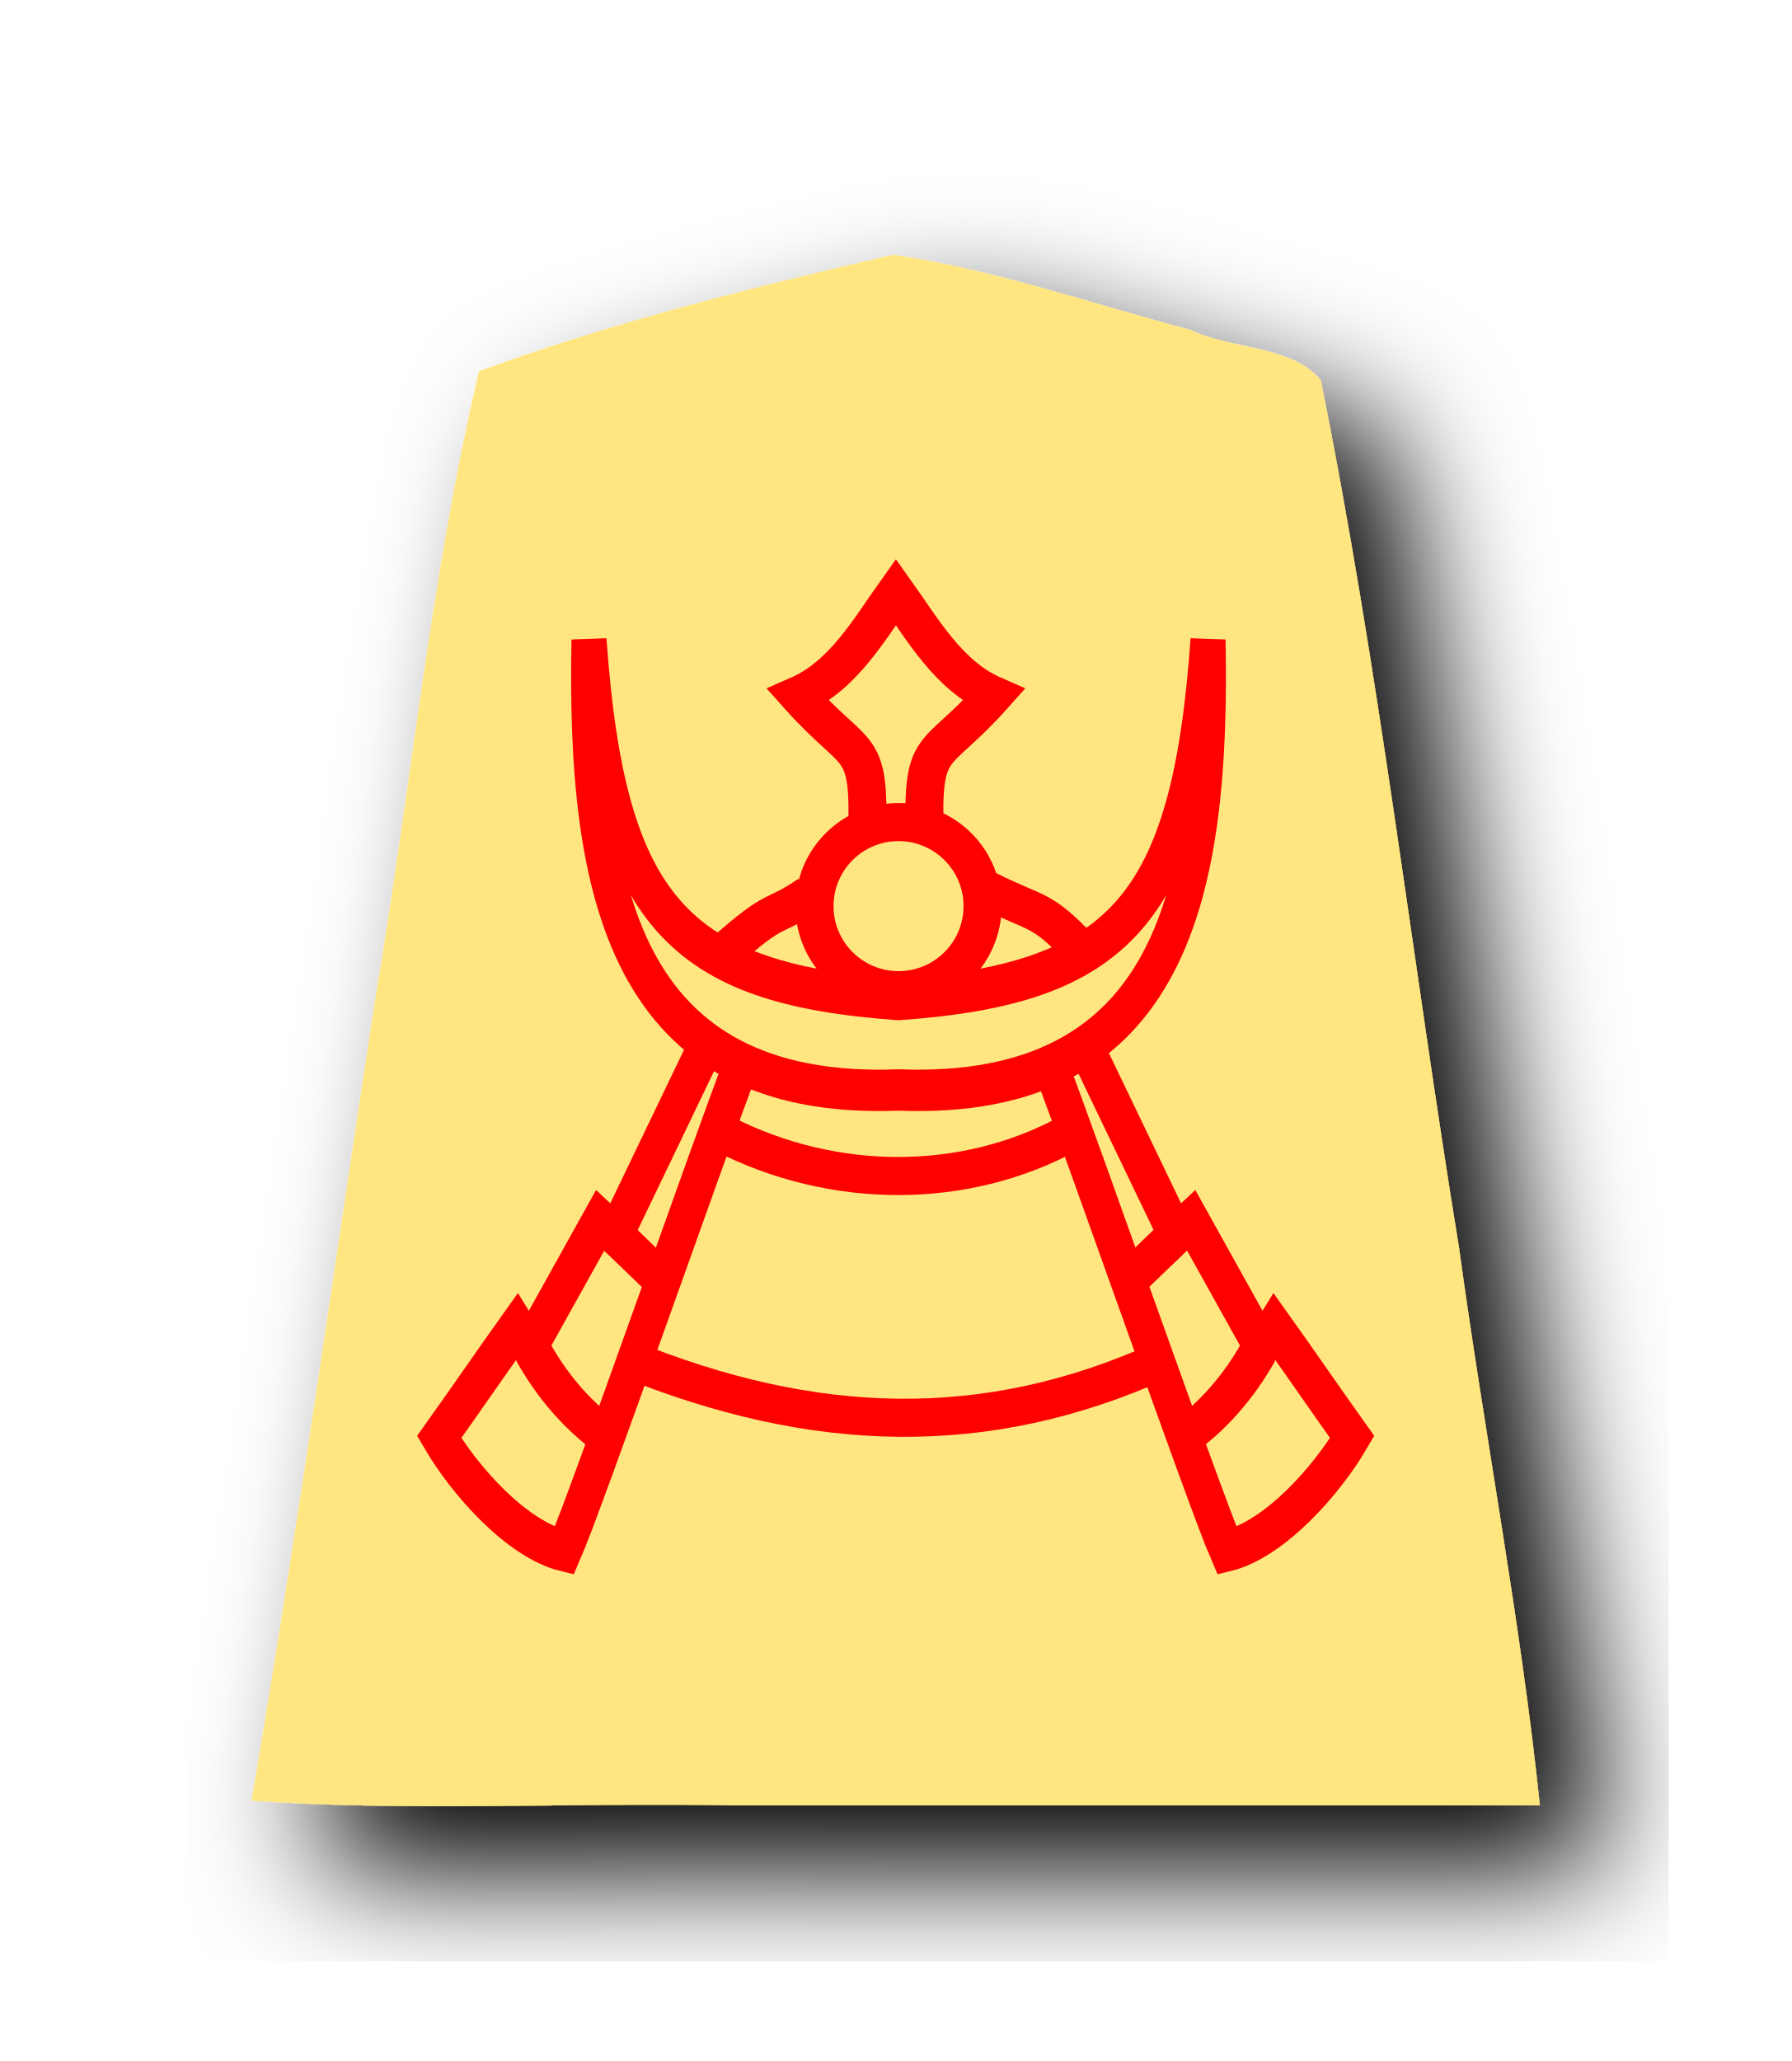
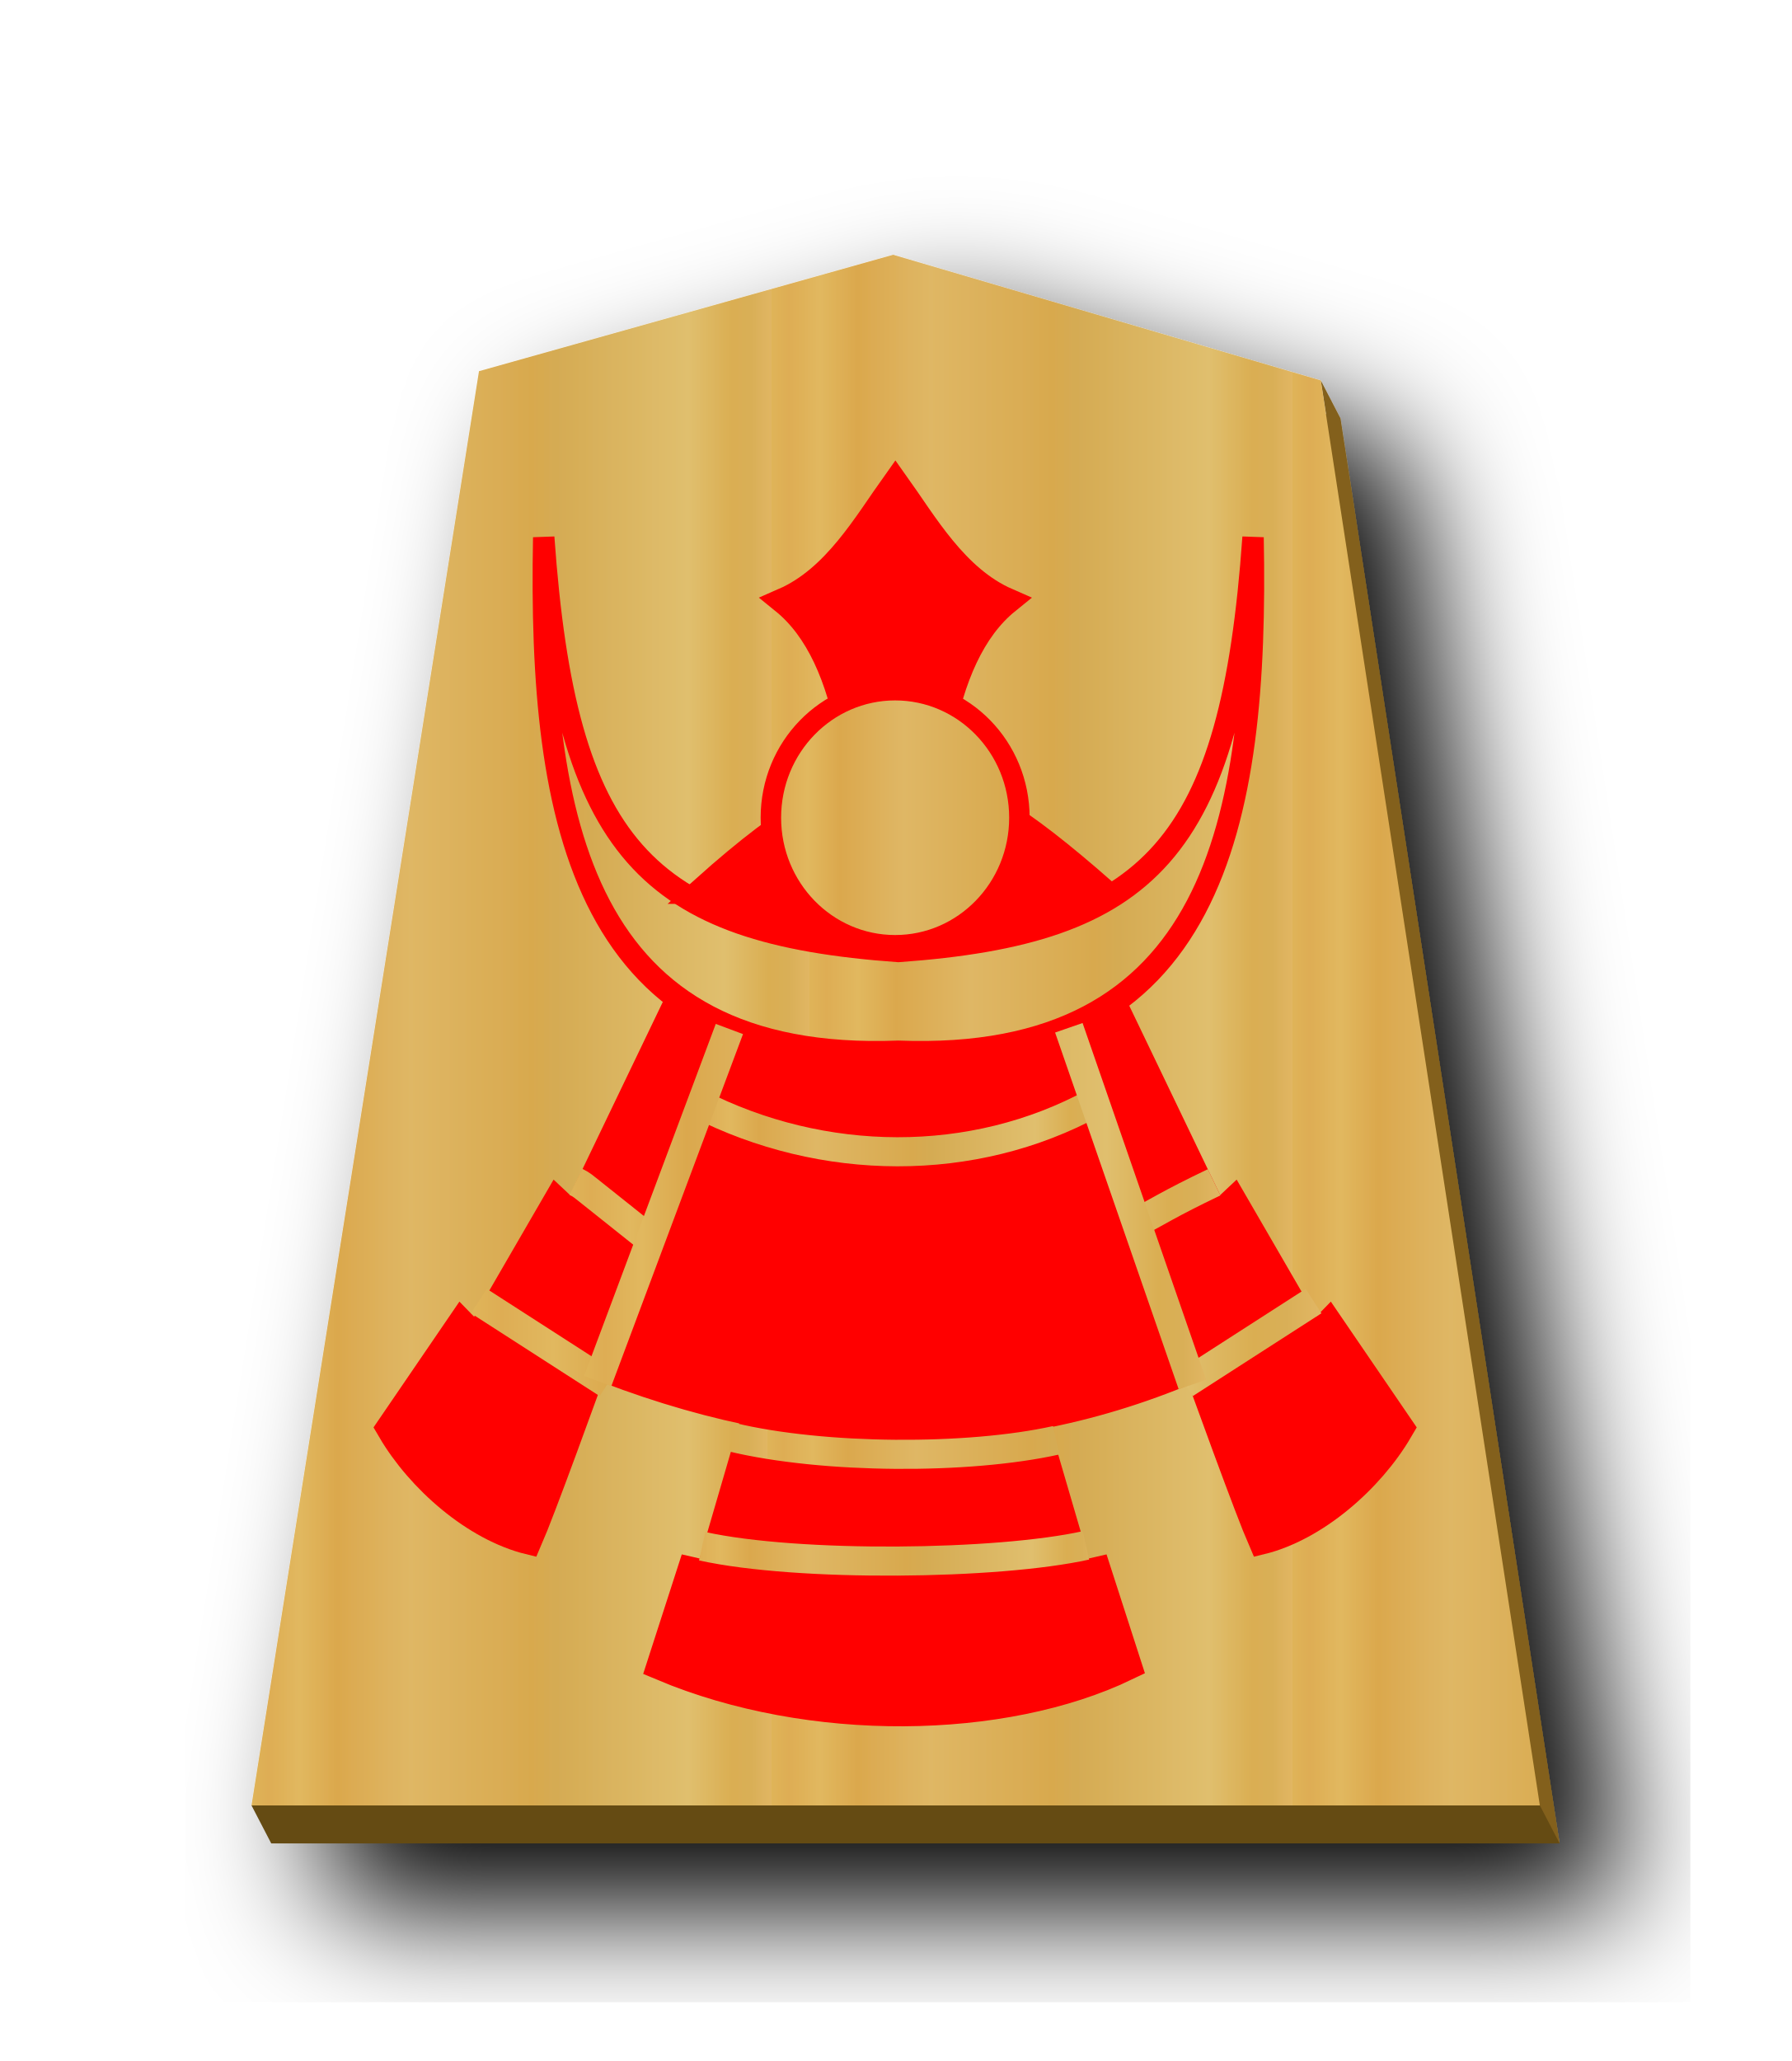
- <svg xmlns="http://www.w3.org/2000/svg" width="52.157" height="60" version="1.1" id="svg1717">
+ <svg xmlns="http://www.w3.org/2000/svg" xmlns:xlink="http://www.w3.org/1999/xlink" width="52.157" height="60" version="1.1" id="svg1717">
  <defs id="defs1721">
    <filter style="color-interpolation-filters:sRGB" id="filter1552">
      <feFlood flood-opacity="0.498" flood-color="rgb(0,0,0)" result="flood" id="feFlood1542" />
      <feComposite in="flood" in2="SourceGraphic" operator="in" result="composite1" id="feComposite1544" />
      <feGaussianBlur in="composite1" stdDeviation="2.5" result="blur" id="feGaussianBlur1546" />
      <feOffset dx="4.57967e-15" dy="4.41314e-15" result="offset" id="feOffset1548" />
      <feComposite in="SourceGraphic" in2="offset" operator="over" result="composite2" id="feComposite1550" />
    </filter>
    <filter style="color-interpolation-filters:sRGB" id="filter1540">
      <feFlood flood-opacity="0.498" flood-color="rgb(0,0,0)" result="flood" id="feFlood1530" />
      <feComposite in="flood" in2="SourceGraphic" operator="in" result="composite1" id="feComposite1532" />
      <feGaussianBlur in="composite1" stdDeviation="2.5" result="blur" id="feGaussianBlur1534" />
      <feOffset dx="4.57967e-15" dy="4.41314e-15" result="offset" id="feOffset1536" />
      <feComposite in="SourceGraphic" in2="offset" operator="over" result="composite2" id="feComposite1538" />
    </filter>
    <filter id="drop-shadow-9">
      <feGaussianBlur in="SourceAlpha" result="blur" stdDeviation="2" id="feGaussianBlur5056" />
      <feOffset result="offsetBlur" dx="2" dy="2" id="feOffset5058" />
      <feBlend in="SourceGraphic" in2="offsetBlur" mode="normal" id="feBlend5060" />
    </filter>
    <filter id="drop-shadow-2">
      <feGaussianBlur in="SourceAlpha" result="blur" stdDeviation="2" id="feGaussianBlur6807" />
      <feOffset result="offsetBlur" dx="2" dy="2" id="feOffset6809" />
      <feBlend in="SourceGraphic" in2="offsetBlur" mode="normal" id="feBlend6811" />
    </filter>
    <filter id="drop-shadow-2-8">
      <feGaussianBlur in="SourceAlpha" result="blur" stdDeviation="2" id="feGaussianBlur6807-2" />
      <feOffset result="offsetBlur" dx="2" dy="2" id="feOffset6809-8" />
      <feBlend in="SourceGraphic" in2="offsetBlur" mode="normal" id="feBlend6811-0" />
    </filter>
    <filter id="drop-shadow-6">
      <feGaussianBlur in="SourceAlpha" result="blur" stdDeviation="2" id="feGaussianBlur5056-9" />
      <feOffset result="offsetBlur" dx="2" dy="2" id="feOffset5058-0" />
      <feBlend in="SourceGraphic" in2="offsetBlur" mode="normal" id="feBlend5060-9" />
    </filter>
    <filter id="drop-shadow-27">
      <feGaussianBlur in="SourceAlpha" result="blur" stdDeviation="2" id="feGaussianBlur5056-5" />
      <feOffset result="offsetBlur" dx="2" dy="2" id="feOffset5058-6" />
      <feBlend in="SourceGraphic" in2="offsetBlur" mode="normal" id="feBlend5060-96" />
    </filter>
    <filter id="drop-shadow-2-88">
      <feGaussianBlur in="SourceAlpha" result="blur" stdDeviation="2" id="feGaussianBlur6807-1" />
      <feOffset result="offsetBlur" dx="2" dy="2" id="feOffset6809-5" />
      <feBlend in="SourceGraphic" in2="offsetBlur" mode="normal" id="feBlend6811-7" />
    </filter>
    <filter id="drop-shadow-2-6">
      <feGaussianBlur in="SourceAlpha" result="blur" stdDeviation="2" id="feGaussianBlur6807-4" />
      <feOffset result="offsetBlur" dx="2" dy="2" id="feOffset6809-6" />
      <feBlend in="SourceGraphic" in2="offsetBlur" mode="normal" id="feBlend6811-8" />
    </filter>
    <filter id="drop-shadow-62">
      <feGaussianBlur in="SourceAlpha" result="blur" stdDeviation="2" id="feGaussianBlur5056-7" />
      <feOffset result="offsetBlur" dx="2" dy="2" id="feOffset5058-9" />
      <feBlend in="SourceGraphic" in2="offsetBlur" mode="normal" id="feBlend5060-1" />
    </filter>
    <filter id="drop-shadow-1">
      <feGaussianBlur in="SourceAlpha" result="blur" stdDeviation="2" id="feGaussianBlur5056-0" />
      <feOffset result="offsetBlur" dx="2" dy="2" id="feOffset5058-7" />
      <feBlend in="SourceGraphic" in2="offsetBlur" mode="normal" id="feBlend5060-4" />
    </filter>
    <filter id="drop-shadow-2-67">
      <feGaussianBlur in="SourceAlpha" result="blur" stdDeviation="2" id="feGaussianBlur6807-7" />
      <feOffset result="offsetBlur" dx="2" dy="2" id="feOffset6809-4" />
      <feBlend in="SourceGraphic" in2="offsetBlur" mode="normal" id="feBlend6811-74" />
    </filter>
    <filter id="drop-shadow-2-86">
      <feGaussianBlur in="SourceAlpha" result="blur" stdDeviation="2" id="feGaussianBlur6807-6" />
      <feOffset result="offsetBlur" dx="2" dy="2" id="feOffset6809-9" />
      <feBlend in="SourceGraphic" in2="offsetBlur" mode="normal" id="feBlend6811-1" />
    </filter>
    <filter id="drop-shadow-22">
      <feGaussianBlur in="SourceAlpha" result="blur" stdDeviation="2" id="feGaussianBlur5056-0-5" />
      <feOffset result="offsetBlur" dx="2" dy="2" id="feOffset5058-0-0" />
      <feBlend in="SourceGraphic" in2="offsetBlur" mode="normal" id="feBlend5060-0" />
    </filter>
+     <linearGradient id="linearGradient12530">
+       <stop style="stop-color:#dfb459;stop-opacity:1" offset="0" id="stop12526" />
+       <stop id="stop16843" offset="0.033" style="stop-color:#dead54;stop-opacity:1" />
+       <stop id="stop12556" offset="0.093" style="stop-color:#e1b85f;stop-opacity:1" />
+       <stop id="stop12532" offset="0.165" style="stop-color:#dba84d;stop-opacity:1" />
+       <stop style="stop-color:#dfb765;stop-opacity:1" offset="0.305" id="stop12564" />
+       <stop style="stop-color:#d8a94e;stop-opacity:1" offset="0.539" id="stop12558" />
+       <stop id="stop12562" offset="0.586" style="stop-color:#d5ab53;stop-opacity:1" />
+       <stop style="stop-color:#e0bf6e;stop-opacity:1" offset="0.84" id="stop12534" />
+       <stop id="stop16845" offset="0.924" style="stop-color:#daae52;stop-opacity:1" />
+       <stop id="stop12560" offset="0.962" style="stop-color:#d9af57;stop-opacity:1" />
+       <stop style="stop-color:#e1b663;stop-opacity:1" offset="1" id="stop12528" />
+     </linearGradient>
+     <filter id="drop-shadow-6-9">
+       <feGaussianBlur in="SourceAlpha" result="blur" stdDeviation="2" id="feGaussianBlur5056-9-0" />
+       <feOffset result="offsetBlur" dx="2" dy="2" id="feOffset5058-0-2" />
+       <feBlend in="SourceGraphic" in2="offsetBlur" mode="normal" id="feBlend5060-9-0" />
+     </filter>
+     <linearGradient xlink:href="#linearGradient12530" id="linearGradient59009" x1="-30.849" y1="30.267" x2="-14.721" y2="30.267" gradientUnits="userSpaceOnUse" spreadMethod="repeat" />
+     <filter id="drop-shadow-5">
+       <feGaussianBlur in="SourceAlpha" result="blur" stdDeviation="2" id="feGaussianBlur5056-6" />
+       <feOffset result="offsetBlur" dx="2" dy="2" id="feOffset5058-2" />
+       <feBlend in="SourceGraphic" in2="offsetBlur" mode="normal" id="feBlend5060-8" />
+     </filter>
+     <filter id="drop-shadow-5-3">
+       <feGaussianBlur in="SourceAlpha" result="blur" stdDeviation="2" id="feGaussianBlur5056-6-0" />
+       <feOffset result="offsetBlur" dx="2" dy="2" id="feOffset5058-2-5" />
+       <feBlend in="SourceGraphic" in2="offsetBlur" mode="normal" id="feBlend5060-8-2" />
+     </filter>
+     <linearGradient xlink:href="#linearGradient12530" id="linearGradient64306" x1="9.1" y1="23.825" x2="22.307" y2="23.825" gradientUnits="userSpaceOnUse" spreadMethod="repeat" />
+     <linearGradient xlink:href="#linearGradient12530" id="linearGradient64314" x1="-34.461" y1="223.715" x2="230.344" y2="223.715" gradientUnits="userSpaceOnUse" spreadMethod="repeat" />
+     <linearGradient xlink:href="#linearGradient12530" id="linearGradient64372" x1="7.714" y1="45.248" x2="19.853" y2="45.248" gradientUnits="userSpaceOnUse" spreadMethod="repeat" />
+     <linearGradient xlink:href="#linearGradient12530" id="linearGradient64374" x1="8.13" y1="42.128" x2="22.351" y2="42.128" gradientUnits="userSpaceOnUse" spreadMethod="repeat" />
+     <linearGradient xlink:href="#linearGradient12530" id="linearGradient64376" x1="303.244" y1="93.368" x2="332.257" y2="93.368" gradientUnits="userSpaceOnUse" />
+     <linearGradient xlink:href="#linearGradient12530" id="linearGradient64378" x1="305.241" y1="90.705" x2="327.624" y2="90.705" gradientUnits="userSpaceOnUse" />
+     <linearGradient xlink:href="#linearGradient12530" id="linearGradient64380" x1="304.947" y1="93.29" x2="326.339" y2="93.29" gradientUnits="userSpaceOnUse" />
+     <linearGradient xlink:href="#linearGradient12530" id="linearGradient64382" x1="277.179" y1="142.935" x2="291.253" y2="142.935" gradientUnits="userSpaceOnUse" />
  </defs>
  <filter id="drop-shadow">
    <feGaussianBlur in="SourceAlpha" result="blur" stdDeviation="2" id="feGaussianBlur1692" />
    <feOffset result="offsetBlur" dx="2" dy="2" id="feOffset1694" />
    <feBlend in="SourceGraphic" in2="offsetBlur" mode="normal" id="feBlend1696" />
  </filter>
-   <g style="display:inline" id="g8035" transform="translate(-176.1826,-13.83167)">
-     <g style="display:inline;fill:#ffe680;fill-opacity:1;filter:url(#drop-shadow-22)" id="g5079-7" transform="matrix(0.9393427,0,0,0.9393427,212.483,15.38961)">
-       <path style="fill:#ffe680;fill-opacity:1" id="path5063-6" d="m -10.96,6.237 c -4.319,1 -8.69,2.088 -12.838,3.608 -1.492,6.331 -2.103,12.88 -3.191,19.305 -1.285,8.332 -2.439,16.689 -3.86,24.997 4.847,0.346 10,0.05 14.963,0.148 H 9.085 c -0.585,-5.657 -1.718,-11.523 -2.502,-17.26 -1.462,-8.96 -2.486,-18.012 -4.288,-26.903 -0.885,-1.093 -2.799,-0.957 -4.037,-1.564 -3.053,-0.81 -6.099,-1.875 -9.218,-2.332 z" />
+   <g transform="matrix(0.9393427,0,0,0.9393427,36.30043,1.557944)" id="g5079-7" style="display:inline;fill:#fecb00;fill-opacity:1;filter:url(#drop-shadow-22)">
+     <path style="fill:#83611c;fill-opacity:1;stroke-width:0.939" d="M 26.58 8.521 L 14.52 11.91 L 7.896 53.664 L 45.408 53.664 L 39.031 12.182 L 38.457 11.076 L 38.611 12.059 L 26.58 8.521 z " transform="matrix(1.064574,0,0,1.064574,-38.6445,-1.658547)" id="path59011" />
+     <path d="m -10.96,6.237 -12.838,3.608 -7.051,44.45 39.934,2.8e-5 -6.79,-44.163 z" id="path5063-6" style="fill:url(#linearGradient59009);fill-opacity:1;" />
+   </g>
+   <path style="fill:#654b13;stroke:none;stroke-width:1px;stroke-linecap:butt;stroke-linejoin:miter;stroke-opacity:1;fill-opacity:1" d="M 7.897,53.665 7.323,52.56 l 37.512,2.6e-5 0.575,1.105 z" id="path59015" />
+   <g transform="translate(-0.01614613,-0.01941934)" id="g64186">
+     <g style="display:inline;stroke-width:1;stroke-miterlimit:4;stroke-dasharray:none" transform="matrix(0.8466389,0,0,0.8466389,-240.9953,-43.85038)" id="g4765-8-0">
+       <g style="stroke-width:1;stroke-miterlimit:4;stroke-dasharray:none" id="g4749-0-5">
+         <g style="stroke-width:1;stroke-miterlimit:4;stroke-dasharray:none" transform="translate(-0.1909194)" id="g4698-6-3">
+           <g id="g4642-5-8" transform="translate(31.46625,-52.3259)" style="stroke:#000000;stroke-width:1;stroke-miterlimit:4;stroke-dasharray:none">
+             <path transform="matrix(0.8817882,0,0,0.8893486,33.59414,15.21736)" id="path4543-7-5-5" d="m 282.83,136.555 c 0.204,-5.886 -0.282,-11.142 -3.009,-13.33 2.021,-0.874 3.211,-2.979 4.365,-4.579 1.153,1.599 2.344,3.705 4.365,4.579 -2.727,2.187 -3.213,7.444 -3.009,13.33 v 4e-5 c -0.479,0.154 -0.912,0.23 -1.356,0.233 -0.444,-0.003 -0.877,-0.079 -1.356,-0.233 z" style="fill:#ff0000;stroke:#ff0000;stroke-width:1;stroke-linecap:butt;stroke-linejoin:miter;stroke-miterlimit:4;stroke-dasharray:none;stroke-opacity:1" />
+             <path id="path4545-5-5" d="M 97.159,111.627 C 94.395,233.017 116.773,335.819 275.143,330.702 433.513,335.819 455.891,233.017 453.127,111.627 442.062,243.914 401.615,279.031 275.143,286.665 148.672,279.031 108.224,243.914 97.159,111.627 Z" style="fill:url(#linearGradient64314);stroke:#ff0000;stroke-width:10.736;stroke-linecap:butt;stroke-linejoin:miter;stroke-miterlimit:4;stroke-dasharray:none;stroke-opacity:1;fill-opacity:1" transform="matrix(0.06852995,0,0,0.08094496,265.4334,113.5891)" />
+             <path id="path4555-4-5" d="m 166.796,305.119 -54.464,95.975 -8.754,-6.962 -40.051,58.521 -7.822,-6.797 -35.583,44.11 c 14.216,20.56 41.844,41.307 69.676,47.014 13.293,-25.846 76.279,-177.737 95.178,-219.282 m 195.234,-12.578 54.464,95.975 8.754,-6.962 40.051,58.521 7.822,-6.797 35.583,44.11 c -14.216,20.56 -41.844,41.307 -69.676,47.014 -13.293,-25.846 -76.279,-177.737 -95.178,-219.282" style="fill:#ff0000;stroke:#ff0000;stroke-width:13.427;stroke-linecap:butt;stroke-linejoin:miter;stroke-miterlimit:4;stroke-dasharray:none;stroke-opacity:1" transform="matrix(0.06852995,0,0,0.08094496,265.4334,113.5891)" />
+             <path id="path4559-6-1" d="m 273.596,150.941 c 7.368,2.998 14.491,3.094 21.344,0 l -4.026,-11.426 c -4.026,1.6 -9.195,1.934 -13.229,-0.091 z" style="fill:#ff0000;stroke:#ff0000;stroke-width:0.985;stroke-linecap:butt;stroke-linejoin:miter;stroke-miterlimit:4;stroke-dasharray:none;stroke-opacity:1" />
+             <path id="path4553-5-3" d="m 277.406,142.092 c 4.274,2.181 9.44,2.241 13.607,-0.031" style="fill:none;stroke:url(#linearGradient64382);stroke-width:1;stroke-linecap:butt;stroke-linejoin:miter;stroke-miterlimit:4;stroke-dasharray:none;stroke-opacity:1" />
+           </g>
+           <path id="path4667-9-9" d="m 305.46,89.714 c 0.226,0.11 0.292,0.192 0.382,0.255 l 2.239,1.784 m 19.327,-2.022 c -1.58,0.756 -1.927,1.009 -2.891,1.514" style="fill:none;stroke:url(#linearGradient64378);stroke-width:1;stroke-linecap:butt;stroke-linejoin:miter;stroke-miterlimit:4;stroke-dasharray:none;stroke-opacity:1" transform="translate(-0.7954951,2.740039)" />
+           <path transform="translate(-2.069544,4.683662)" style="fill:none;stroke:url(#linearGradient64376);stroke-width:1;stroke-linecap:butt;stroke-linejoin:miter;stroke-miterlimit:4;stroke-dasharray:none;stroke-opacity:1" d="m 303.399,91.871 4.424,2.847 m 24.279,-2.847 -4.424,2.847" id="path4676-2-7" />
+           <path style="fill:none;stroke:url(#linearGradient64380);stroke-width:1;stroke-linecap:butt;stroke-linejoin:miter;stroke-miterlimit:4;stroke-dasharray:none;stroke-opacity:1" d="m 305.415,99.305 4.528,-12.106 m 11.674,-0.042 4.25,12.266" id="path4684-3-1" />
+         </g>
+         <path id="path4726-6-1" d="m 308.939,82.397 c 5.872,-5.234 8.038,-4.799 13.62,0.085 -2.865,1.17 -3.08,1.033 -6.698,1.682 -3.343,-0.681 -2.766,-0.121 -6.921,-1.767 z" style="fill:#ff0000;stroke:#ff0000;stroke-width:1;stroke-linecap:butt;stroke-linejoin:miter;stroke-miterlimit:4;stroke-dasharray:none;stroke-opacity:1" />
+       </g>
    </g>
-     <g id="g10297" style="display:inline;stroke:#ff0000;stroke-width:1.5;stroke-miterlimit:4;stroke-dasharray:none" transform="matrix(0.7388505,0,0,0.7388505,-30.87006,-73.74051)">
-       <g id="g10279" transform="translate(0.5322735,134.8178)" style="stroke:#ff0000;stroke-width:1.5;stroke-miterlimit:4;stroke-dasharray:none">
-         <path transform="matrix(0.8817882,0,0,0.8893486,64.41762,-98.48558)" id="path10259" d="m 282.901,129.457 c 0.118,-4.347 -0.398,-3.25 -3.08,-6.232 2.021,-0.874 3.211,-2.979 4.365,-4.579 1.153,1.599 2.344,3.705 4.365,4.579 -2.682,2.982 -3.198,1.885 -3.08,6.232" style="fill:none;stroke:#ff0000;stroke-width:1.694;stroke-linecap:butt;stroke-linejoin:miter;stroke-miterlimit:4;stroke-dasharray:none;stroke-opacity:1" />
-         <path id="path10261" d="M 97.159,111.627 C 94.395,233.017 116.773,335.819 275.143,330.702 433.513,335.819 455.891,233.017 453.127,111.627 442.062,243.914 401.615,279.031 275.143,286.665 148.672,279.031 108.224,243.914 97.159,111.627 Z" style="fill:none;stroke:#ff0000;stroke-width:20.14;stroke-linecap:butt;stroke-linejoin:miter;stroke-miterlimit:4;stroke-dasharray:none;stroke-opacity:1" transform="matrix(0.06852995,0,0,0.08094496,296.2568,-0.11384)" />
-         <path id="path10263" d="m 166.796,305.119 -54.464,95.975 -8.754,-6.962 -40.59,61.713 -7.283,-9.989 c -17.702,21.022 -27.021,32.762 -44.724,53.783 14.216,20.56 44.129,49.69 71.961,55.397 13.293,-25.846 83.134,-195.794 102.034,-237.339 m 195.234,-12.578 54.464,95.975 8.754,-6.962 40.59,61.713 7.283,-9.989 c 17.702,21.022 27.021,32.762 44.724,53.783 -14.216,20.56 -44.129,49.69 -71.961,55.397 -13.293,-25.846 -83.134,-195.794 -102.034,-237.339" style="fill:none;stroke:#ff0000;stroke-width:20.14;stroke-linecap:butt;stroke-linejoin:miter;stroke-miterlimit:4;stroke-dasharray:none;stroke-opacity:1" transform="matrix(0.06852995,0,0,0.08094496,296.2568,-0.11384)" />
-         <path id="path10265" d="m 304.419,37.238 c 7.368,2.998 14.147,3.188 21,0.094" style="fill:none;stroke:#ff0000;stroke-width:1.5;stroke-linecap:butt;stroke-linejoin:miter;stroke-miterlimit:4;stroke-dasharray:none;stroke-opacity:1" />
-         <path id="path10267" d="m 308.23,28.39 c 4.274,2.181 9.44,2.241 13.607,-0.031" style="fill:none;stroke:#ff0000;stroke-width:1.5;stroke-linecap:butt;stroke-linejoin:miter;stroke-miterlimit:4;stroke-dasharray:none;stroke-opacity:1" />
-         <path id="path10269" d="m 308.222,21.241 c 2.174,-1.937 1.887,-1.272 3.363,-2.286 m 7.031,-0.179 c 1.998,1.002 2.089,0.657 3.711,2.374" style="fill:none;stroke:#ff0000;stroke-width:1.5;stroke-linecap:butt;stroke-linejoin:miter;stroke-miterlimit:4;stroke-dasharray:none;stroke-opacity:1" />
-         <path id="path10271" d="m 304,32.413 1.781,1.719" style="fill:none;stroke:#ff0000;stroke-width:1.5;stroke-linecap:butt;stroke-linejoin:miter;stroke-miterlimit:4;stroke-dasharray:none;stroke-opacity:1" />
-         <path id="path10273" d="m 300.719,36.991 c 0.795,1.401 1.791,2.555 3.125,3.5" style="fill:none;stroke:#ff0000;stroke-width:1.5;stroke-linecap:butt;stroke-linejoin:miter;stroke-miterlimit:4;stroke-dasharray:none;stroke-opacity:1" />
-         <path style="fill:none;stroke:#ff0000;stroke-width:1.5;stroke-linecap:butt;stroke-linejoin:miter;stroke-miterlimit:4;stroke-dasharray:none;stroke-opacity:1" d="m 325.819,32.574 -1.781,1.719" id="path10275" />
-         <path style="fill:none;stroke:#ff0000;stroke-width:1.5;stroke-linecap:butt;stroke-linejoin:miter;stroke-miterlimit:4;stroke-dasharray:none;stroke-opacity:1" d="m 329.292,36.976 c -0.795,1.401 -1.791,2.555 -3.125,3.5" id="path10277" />
-       </g>
-       <circle r="3.312" cy="154.228" cx="315.645" id="path10283" style="opacity:1;fill:none;fill-opacity:1;stroke:#ff0000;stroke-width:1.5;stroke-linecap:butt;stroke-linejoin:miter;stroke-miterlimit:4;stroke-dasharray:none;stroke-opacity:1;paint-order:normal" />
-     </g>
+     <ellipse ry="3.713" rx="3.618" cy="23.825" cx="26.079" id="path24226" style="opacity:1;fill:url(#linearGradient64306);fill-opacity:1;stroke:#ff0000;stroke-width:0.596;stroke-linecap:square;stroke-linejoin:miter;stroke-miterlimit:4;stroke-dasharray:none;stroke-opacity:1;paint-order:normal" />
+     <path id="path4767-7" d="m 22.001,41.527 -1.289,4.415 -0.534,-0.123 -0.862,2.669 c 4.315,1.814 9.907,1.713 13.469,0 l -0.862,-2.669 -0.534,0.123 -1.273,-4.353" style="display:inline;fill:#ff0000;stroke:#ff0000;stroke-width:0.929px;stroke-linecap:butt;stroke-linejoin:miter;stroke-opacity:1" />
+     <path id="path4772-3" d="m 21.328,41.86 c 2.656,0.637 6.873,0.66 9.439,0.089" style="display:inline;fill:none;stroke:url(#linearGradient64374);stroke-width:0.847;stroke-linecap:butt;stroke-linejoin:miter;stroke-miterlimit:4;stroke-dasharray:none;stroke-opacity:1" />
+     <path style="display:inline;fill:none;stroke:url(#linearGradient64372);stroke-width:0.847;stroke-linecap:butt;stroke-linejoin:miter;stroke-miterlimit:4;stroke-dasharray:none;stroke-opacity:1" d="m 20.461,45.033 c 2.797,0.616 8.608,0.546 11.175,-0.025" id="path4774-6" />
  </g>
</svg>
